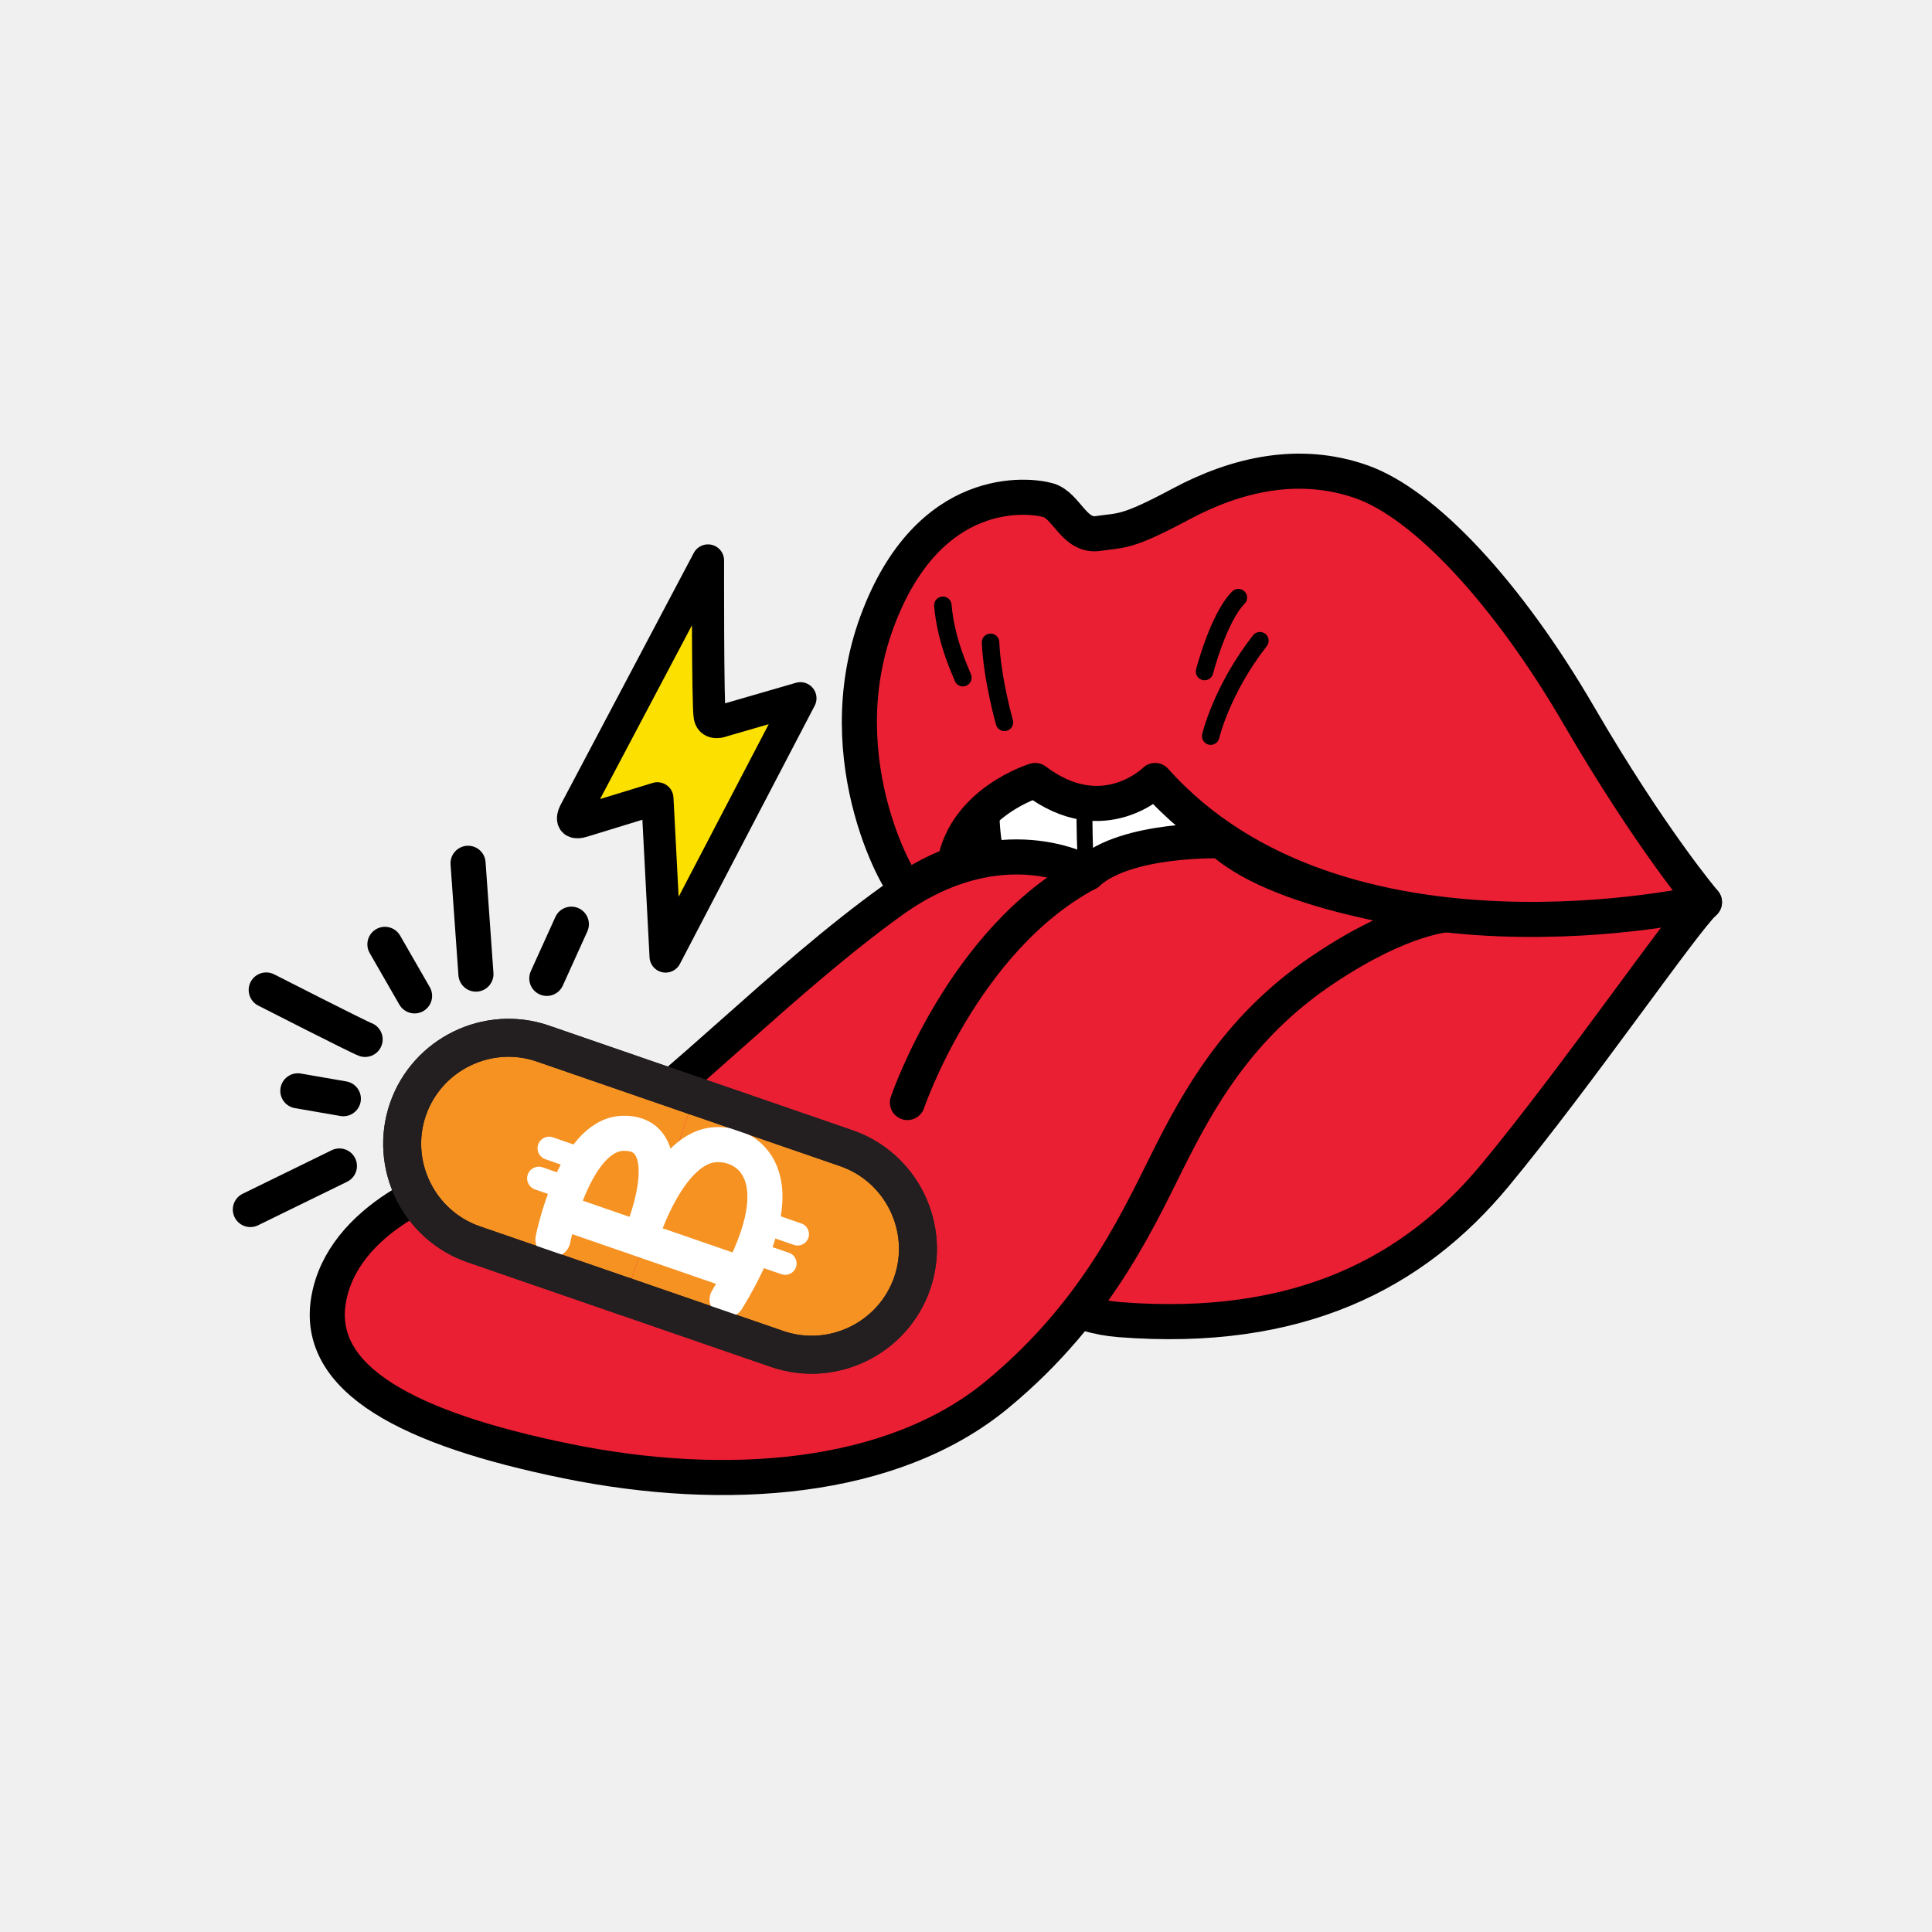
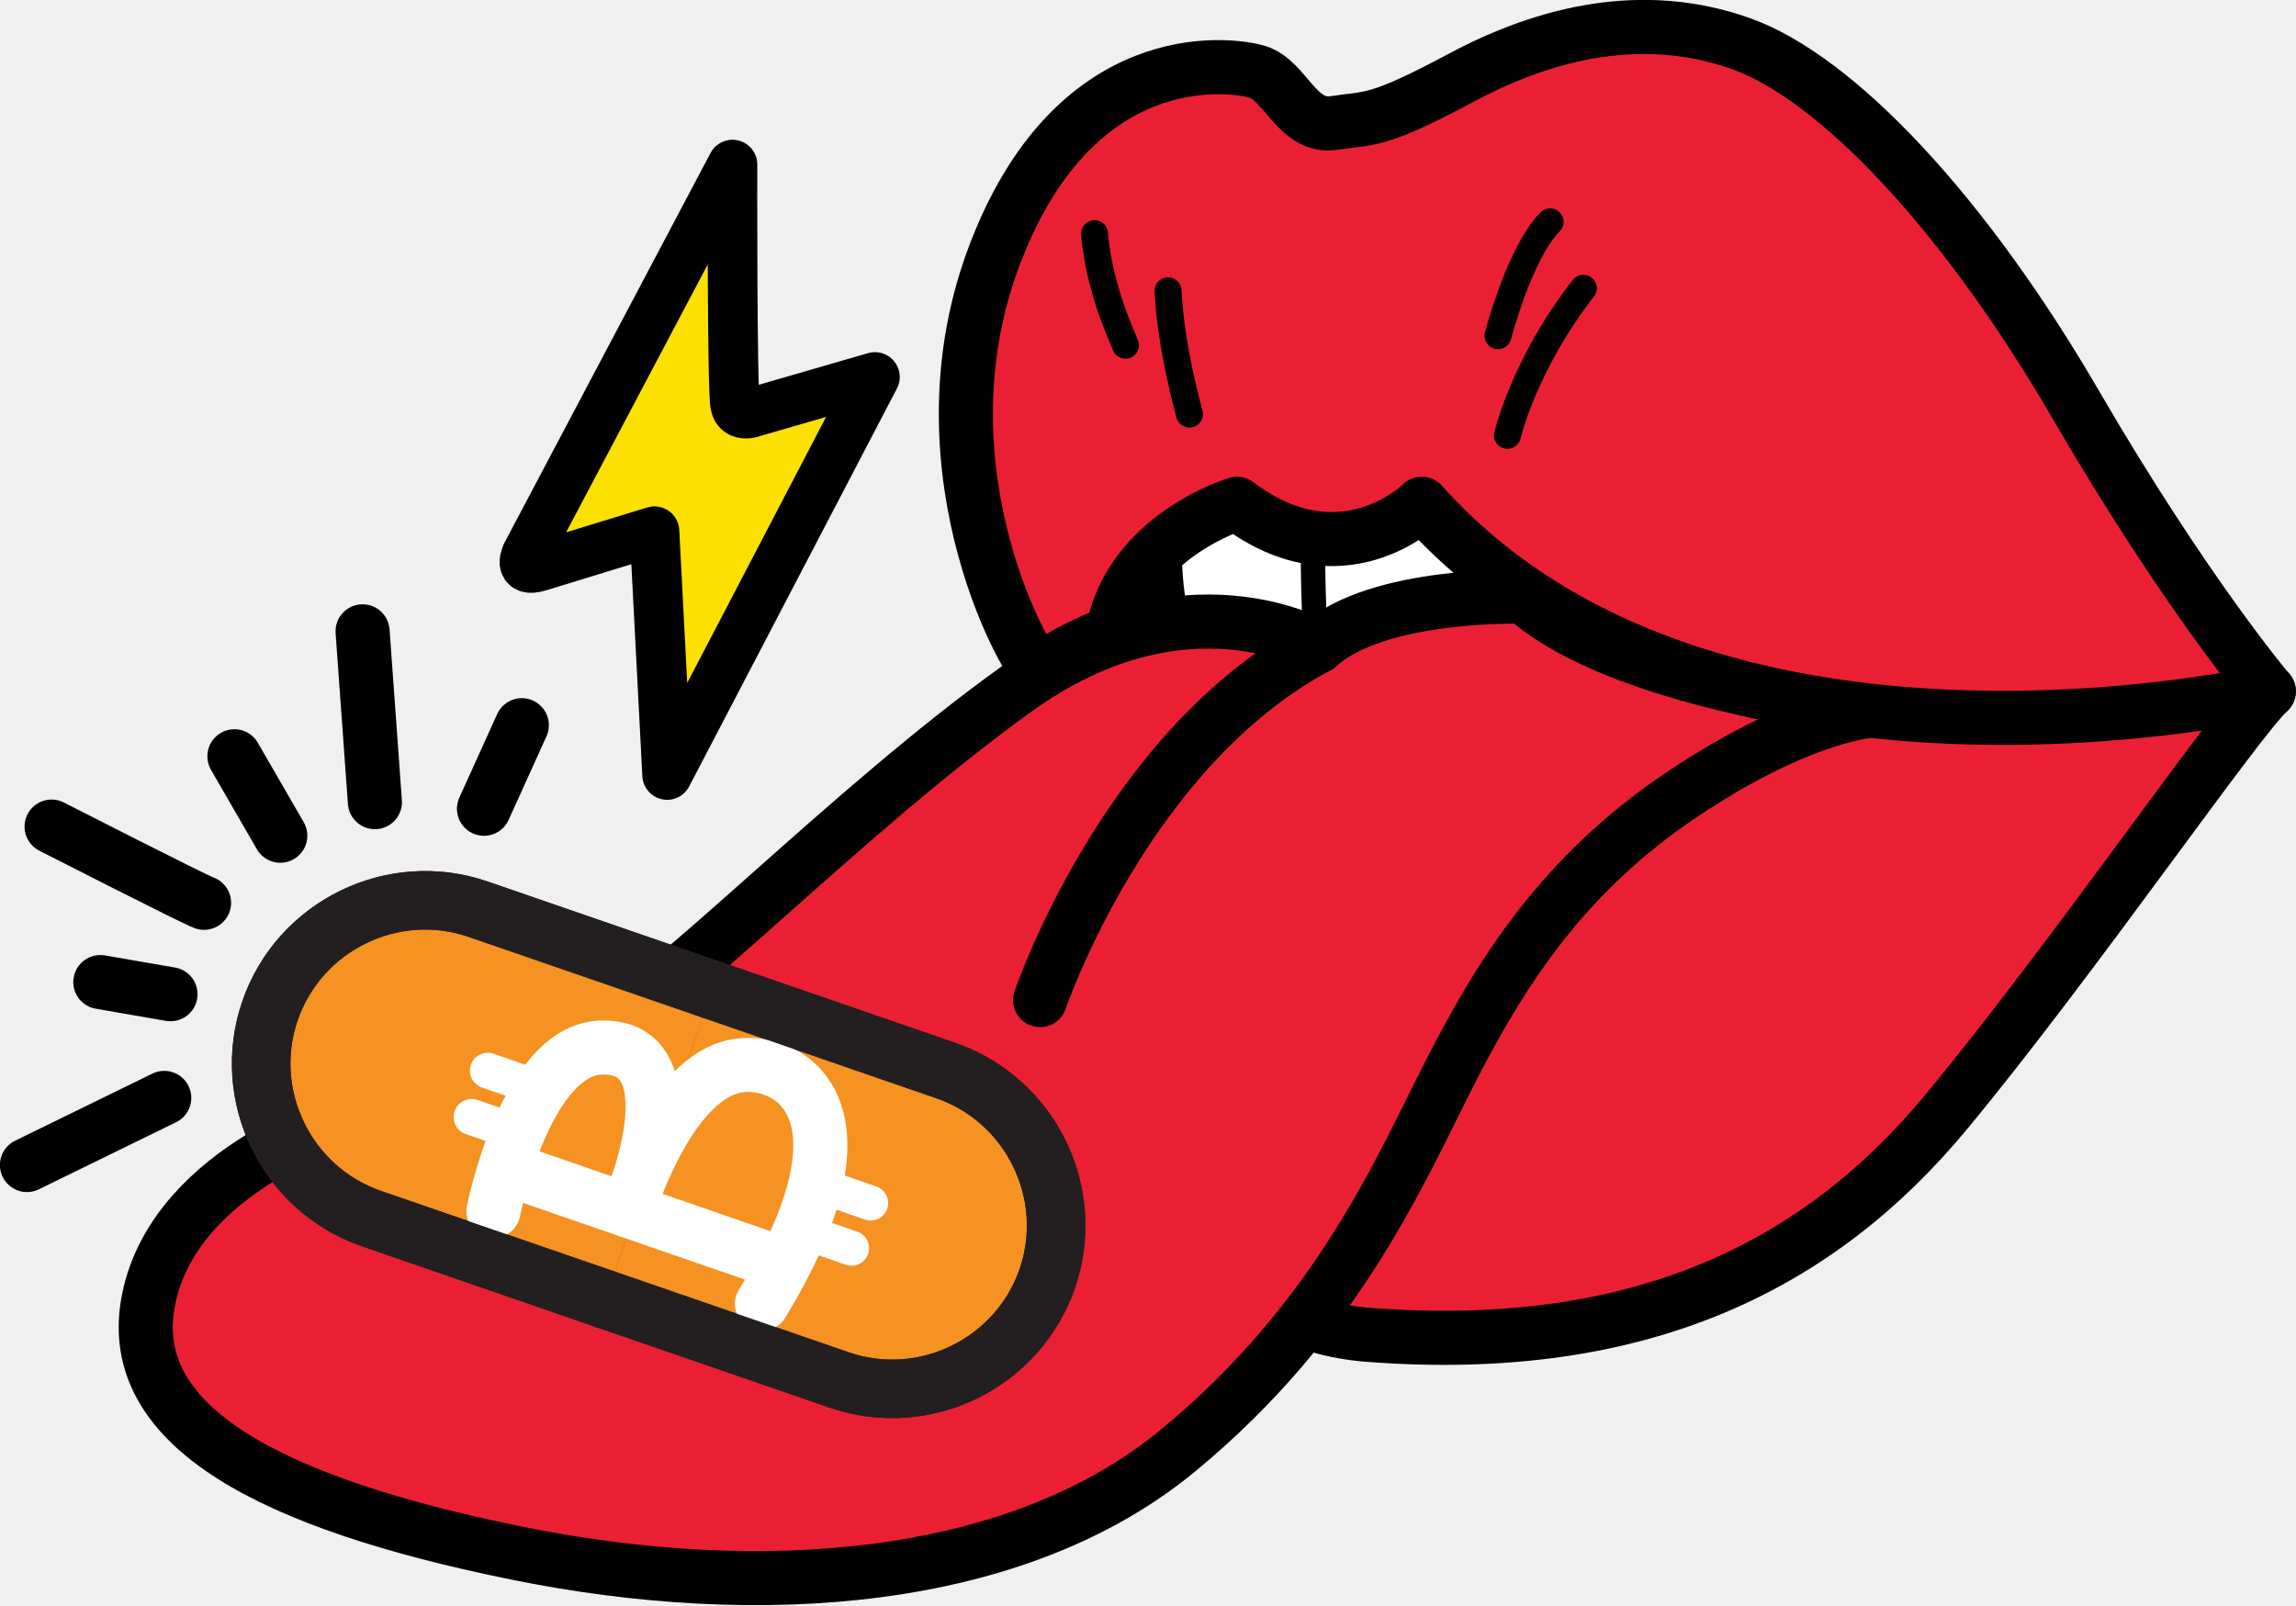
- <svg xmlns="http://www.w3.org/2000/svg" id="Layer_1" data-name="Layer 1" viewBox="0 0 166.84 166.84">
+ <svg xmlns="http://www.w3.org/2000/svg" id="Layer_1" data-name="Layer 1" viewBox="0 0 128.61 89.93">
  <defs>
    <style>
-       .cls-1, .cls-2, .cls-3, .cls-4, .cls-5, .cls-6, .cls-7, .cls-8, .cls-9 {
-         fill: none;
-       }
- 
-       .cls-2, .cls-10, .cls-3, .cls-4, .cls-11, .cls-6, .cls-7, .cls-12, .cls-8, .cls-9 {
+       .cls-1, .cls-2, .cls-3, .cls-4, .cls-5, .cls-6, .cls-7, .cls-8, .cls-9, .cls-10 {
        stroke-linecap: round;
        stroke-linejoin: round;
      }

-       .cls-2, .cls-11 {
+       .cls-1, .cls-3, .cls-4, .cls-11, .cls-6, .cls-7, .cls-9, .cls-10 {
+         fill: none;
+       }
+ 
+       .cls-1, .cls-5 {
        stroke-width: 3.03px;
      }

-       .cls-2, .cls-11, .cls-5, .cls-12, .cls-13, .cls-9 {
+       .cls-1, .cls-5, .cls-11, .cls-8, .cls-12, .cls-10 {
        stroke: #000;
      }

-       .cls-10 {
+       .cls-2 {
        fill: #f69222;
      }

-       .cls-10, .cls-6 {
+       .cls-2, .cls-6 {
        stroke: #231f20;
        stroke-width: 3.28px;
      }

      .cls-3 {
        stroke-width: 1.96px;
      }

-       .cls-3, .cls-4, .cls-7, .cls-8 {
+       .cls-3, .cls-4, .cls-7, .cls-9 {
        stroke: #fff;
      }

      .cls-4 {
        stroke-width: 2px;
      }

-       .cls-11 {
+       .cls-5 {
        fill: #eb1f33;
      }

-       .cls-5 {
+       .cls-11 {
        stroke-width: 1.37px;
      }

-       .cls-5, .cls-13 {
+       .cls-11, .cls-12 {
        stroke-miterlimit: 10;
      }

      .cls-7 {
        stroke-width: 2.02px;
      }

-       .cls-12 {
+       .cls-8 {
        fill: #fce000;
        stroke-width: 2.78px;
      }

-       .cls-8 {
+       .cls-9 {
        stroke-width: 3.03px;
      }

-       .cls-13 {
+       .cls-12 {
        fill: #fff;
        stroke-width: .92px;
      }

-       .cls-9 {
+       .cls-10 {
        stroke-width: 1.51px;
      }
    </style>
  </defs>
-   <rect class="cls-1" width="166.84" height="166.84" />
  <g>
+     <rect x="62.01" y="25.45" width="23.12" height="13.33" />
+     <path class="cls-12" d="M65.7,30.11s0,4.25.8,5.18,7.31,2.39,10.37,1.86,7.31-2.92,7.31-5.58l-3.59-5.18-13.03.53s-2.13,3.46-1.86,3.19Z" />
+     <path class="cls-5" d="M55.2,47.26s5.98,26.32,21.4,27.52,25.39-3.99,32.43-12.5c7.05-8.51,16.31-21.98,18.06-23.55,0,0-32.42-5.56-36.01-4.89s-35.89,13.43-35.89,13.43Z" />
+     <path class="cls-5" d="M73.81,36.22s-7.44-4.39-16.88,2.39c-9.44,6.78-19.11,16.95-23.93,19.67-3.99,2.26-6.11,2.92-10.5,3.59s-13.03,4.25-14.22,11.17c-1.2,6.91,6.91,11.17,20.6,13.96,13.69,2.79,28.05,1.73,37.09-5.72s12.5-15.82,15.29-21.27c2.79-5.45,6.25-11.03,13.03-15.55,6.78-4.52,10.63-4.65,10.63-4.65,0,0-14.09-1.46-19.54-6.38,0,0-8.24-.27-11.56,2.79Z" />
+     <path class="cls-5" d="M58.26,37.61c-.37.3-7.09-10.98-2.64-23.08,4.46-12.1,13.21-10.98,14.8-10.51s2.23,3.18,4.3,2.87,2.39,0,7.16-2.55,10.19-3.82,15.6-1.91,12.58,9.55,18.78,20.22c6.21,10.67,10.82,16.08,10.82,16.08,0,0-31.52,7.32-47.44-10.51,0,0-4.46,4.46-10.35,0,0,0-6.02,1.81-6.97,7.22,0,0-2.51.9-4.08,2.17Z" />
+     <path class="cls-5" d="M73.81,36.22c-10.77,5.72-15.55,19.81-15.55,19.81" />
+     <path class="cls-11" d="M73.81,36.22c-.27-.66-.27-5.85-.27-5.85" />
+     <path class="cls-10" d="M84.44,24.39s.93-3.99,4.25-8.24" />
+     <path class="cls-10" d="M83.91,18.81s1.2-4.65,2.92-6.38" />
+     <path class="cls-10" d="M66.63,23.2s-1.06-3.72-1.2-6.91" />
+     <path class="cls-10" d="M63.04,19.34c-.13-.4-1.46-3.06-1.73-6.25" />
    <g>
-       <rect x="82.11" y="64.63" width="23.12" height="13.33" />
-       <path class="cls-13" d="M85.81,69.29s0,4.25.8,5.18,7.31,2.39,10.37,1.86,7.31-2.92,7.31-5.58l-3.59-5.18-13.03.53s-2.13,3.46-1.86,3.19Z" />
-       <path class="cls-11" d="M75.3,86.44s5.98,26.32,21.4,27.52,25.39-3.99,32.43-12.5c7.05-8.51,16.31-21.98,18.06-23.55,0,0-32.42-5.56-36.01-4.89s-35.89,13.43-35.89,13.43Z" />
-       <path class="cls-11" d="M93.91,75.4s-7.44-4.39-16.88,2.39-19.11,16.95-23.93,19.67c-3.99,2.26-6.11,2.92-10.5,3.59s-13.03,4.25-14.22,11.17c-1.2,6.91,6.91,11.17,20.6,13.96,13.69,2.79,28.05,1.73,37.09-5.72s12.5-15.82,15.29-21.27c2.79-5.45,6.25-11.03,13.03-15.55,6.78-4.52,10.63-4.65,10.63-4.65,0,0-14.09-1.46-19.54-6.38,0,0-8.24-.27-11.56,2.79Z" />
-       <path class="cls-11" d="M78.37,76.79c-.37.3-7.09-10.98-2.64-23.08,4.46-12.1,13.21-10.98,14.8-10.51s2.23,3.18,4.3,2.87,2.39,0,7.16-2.55,10.19-3.82,15.6-1.91,12.58,9.55,18.78,20.22c6.21,10.67,10.82,16.08,10.82,16.08,0,0-31.52,7.32-47.44-10.51,0,0-4.46,4.46-10.35,0,0,0-6.02,1.81-6.97,7.22,0,0-2.51.9-4.08,2.17Z" />
-       <path class="cls-11" d="M93.91,75.4c-10.77,5.72-15.55,19.81-15.55,19.81" />
-       <path class="cls-5" d="M93.91,75.4c-.27-.66-.27-5.85-.27-5.85" />
-       <path class="cls-9" d="M104.55,63.57s.93-3.99,4.25-8.24" />
-       <path class="cls-9" d="M104.02,57.99s1.2-4.65,2.92-6.38" />
-       <path class="cls-9" d="M86.74,62.38s-1.06-3.72-1.2-6.91" />
-       <path class="cls-9" d="M83.15,58.52c-.13-.4-1.46-3.06-1.73-6.25" />
      <g>
+         <path class="cls-2" d="M39.89,55.46l-13.1-4.52c-4.77-1.65-10.01.91-11.66,5.67-1.65,4.77.91,10.01,5.67,11.66l13.1,4.52" />
+         <path class="cls-2" d="M33.9,72.79l13.1,4.52c4.77,1.65,10.01-.91,11.66-5.67,1.65-4.77-.91-10.01-5.67-11.66l-13.1-4.52" />
+       </g>
+       <g>
+         <line class="cls-9" x1="28.43" y1="65.49" x2="42.96" y2="70.51" />
        <g>
-           <path class="cls-10" d="M59.99,94.64l-13.1-4.52c-4.77-1.65-10.01.91-11.66,5.67-1.65,4.77.91,10.01,5.67,11.66l13.1,4.52" />
-           <path class="cls-10" d="M54.01,111.97l13.1,4.52c4.77,1.65,10.01-.91,11.66-5.67,1.65-4.77-.91-10.01-5.67-11.66l-13.1-4.52" />
+           <line class="cls-7" x1="26.42" y1="62.58" x2="29.18" y2="63.54" />
+           <line class="cls-4" x1="27.32" y1="59.98" x2="30.03" y2="60.92" />
        </g>
        <g>
-           <line class="cls-8" x1="48.53" y1="104.67" x2="63.06" y2="109.69" />
-           <g>
-             <line class="cls-7" x1="46.53" y1="101.76" x2="49.29" y2="102.72" />
-             <line class="cls-4" x1="47.42" y1="99.16" x2="50.13" y2="100.1" />
-           </g>
-           <g>
-             <line class="cls-3" x1="65.1" y1="108.18" x2="67.81" y2="109.11" />
-             <line class="cls-3" x1="66.17" y1="105.64" x2="68.88" y2="106.58" />
-           </g>
-           <path class="cls-8" d="M47.75,107.03s1.8-9,6.01-9.16c3.86-.14,3.25,4.63,1.74,8.52,0,0,2.22-6.98,5.98-7.51,2.89-.41,7.95,2.47,1.31,13.35" />
+           <line class="cls-3" x1="45" y1="69" x2="47.7" y2="69.93" />
+           <line class="cls-3" x1="46.07" y1="66.46" x2="48.77" y2="67.4" />
        </g>
-         <g>
-           <path class="cls-6" d="M59.99,94.64l-13.1-4.52c-4.77-1.65-10.01.91-11.66,5.67-1.65,4.77.91,10.01,5.67,11.66l13.1,4.52" />
-           <path class="cls-6" d="M54.01,111.97l13.1,4.52c4.77,1.65,10.01-.91,11.66-5.67,1.65-4.77-.91-10.01-5.67-11.66l-13.1-4.52" />
-         </g>
+         <path class="cls-9" d="M27.64,67.85s1.8-9,6.01-9.16c3.86-.14,3.25,4.63,1.74,8.52,0,0,2.22-6.98,5.98-7.51,2.89-.41,7.95,2.47,1.31,13.35" />
      </g>
-       <line class="cls-2" x1="41.1" y1="84.12" x2="40.42" y2="74.55" />
-       <line class="cls-2" x1="47.22" y1="84.49" x2="49.34" y2="79.81" />
-       <line class="cls-2" x1="35.8" y1="86" x2="33.24" y2="81.55" />
-       <path class="cls-2" d="M31.53,89.76c-.51-.17-8.54-4.27-8.54-4.27" />
-       <line class="cls-2" x1="29.65" y1="94.88" x2="25.72" y2="94.2" />
-       <line class="cls-2" x1="29.31" y1="100.69" x2="21.62" y2="104.45" />
+       <g>
+         <path class="cls-6" d="M39.89,55.46l-13.1-4.52c-4.77-1.65-10.01.91-11.66,5.67-1.65,4.77.91,10.01,5.67,11.66l13.1,4.52" />
+         <path class="cls-6" d="M33.9,72.79l13.1,4.52c4.77,1.65,10.01-.91,11.66-5.67,1.65-4.77-.91-10.01-5.67-11.66l-13.1-4.52" />
+       </g>
    </g>
-     <path class="cls-12" d="M62.36,62.26s-.92.38-1.07-.39c-.18-.93-.15-13.47-.15-13.47l-11.53,21.81s-.56,1.1.7.71c1.26-.39,6.46-1.98,6.46-1.98l.71,13.66,11.64-22.3-6.77,1.96Z" />
+     <line class="cls-1" x1="21" y1="44.94" x2="20.31" y2="35.37" />
+     <line class="cls-1" x1="27.11" y1="45.31" x2="29.23" y2="40.63" />
+     <line class="cls-1" x1="15.7" y1="46.82" x2="13.13" y2="42.37" />
+     <path class="cls-1" d="M11.43,50.58c-.51-.17-8.54-4.27-8.54-4.27" />
+     <line class="cls-1" x1="9.55" y1="55.7" x2="5.62" y2="55.02" />
+     <line class="cls-1" x1="9.2" y1="61.51" x2="1.51" y2="65.27" />
  </g>
+   <path class="cls-8" d="M42.25,23.08s-.92.38-1.07-.39c-.18-.93-.15-13.47-.15-13.47l-11.53,21.81s-.56,1.1.7.71l6.46-1.98.71,13.66,11.64-22.3-6.77,1.96Z" />
</svg>
